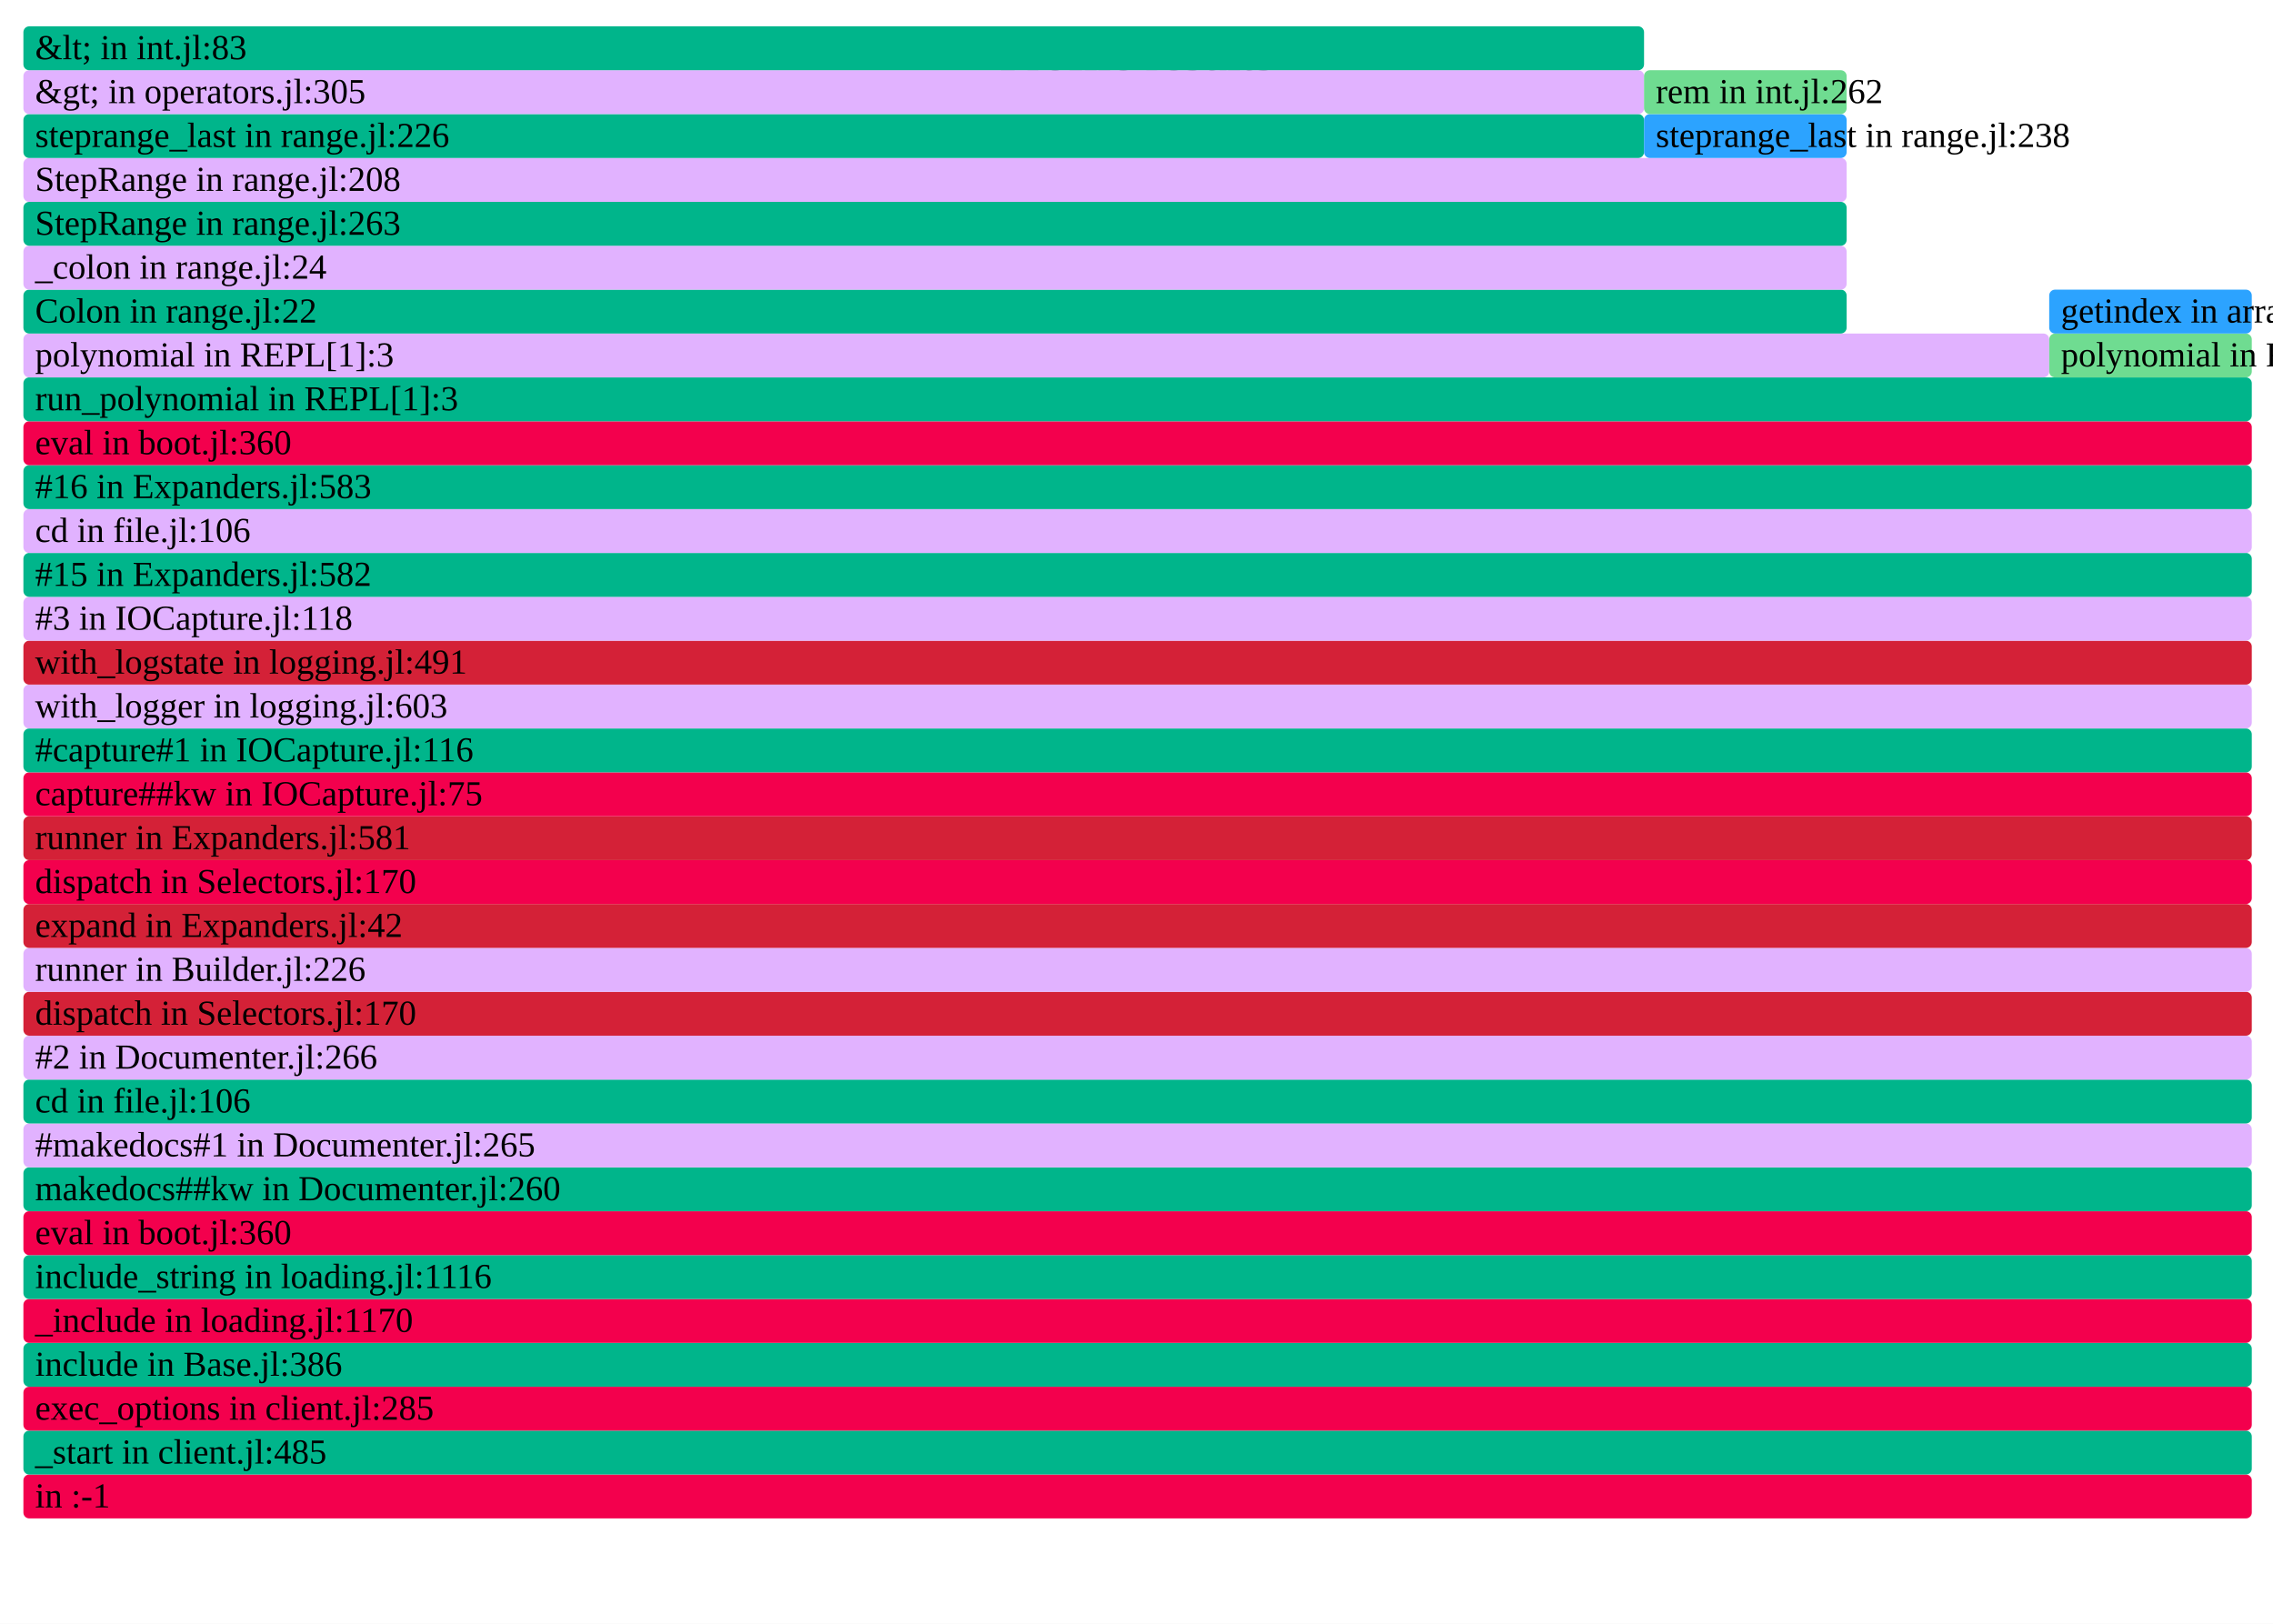
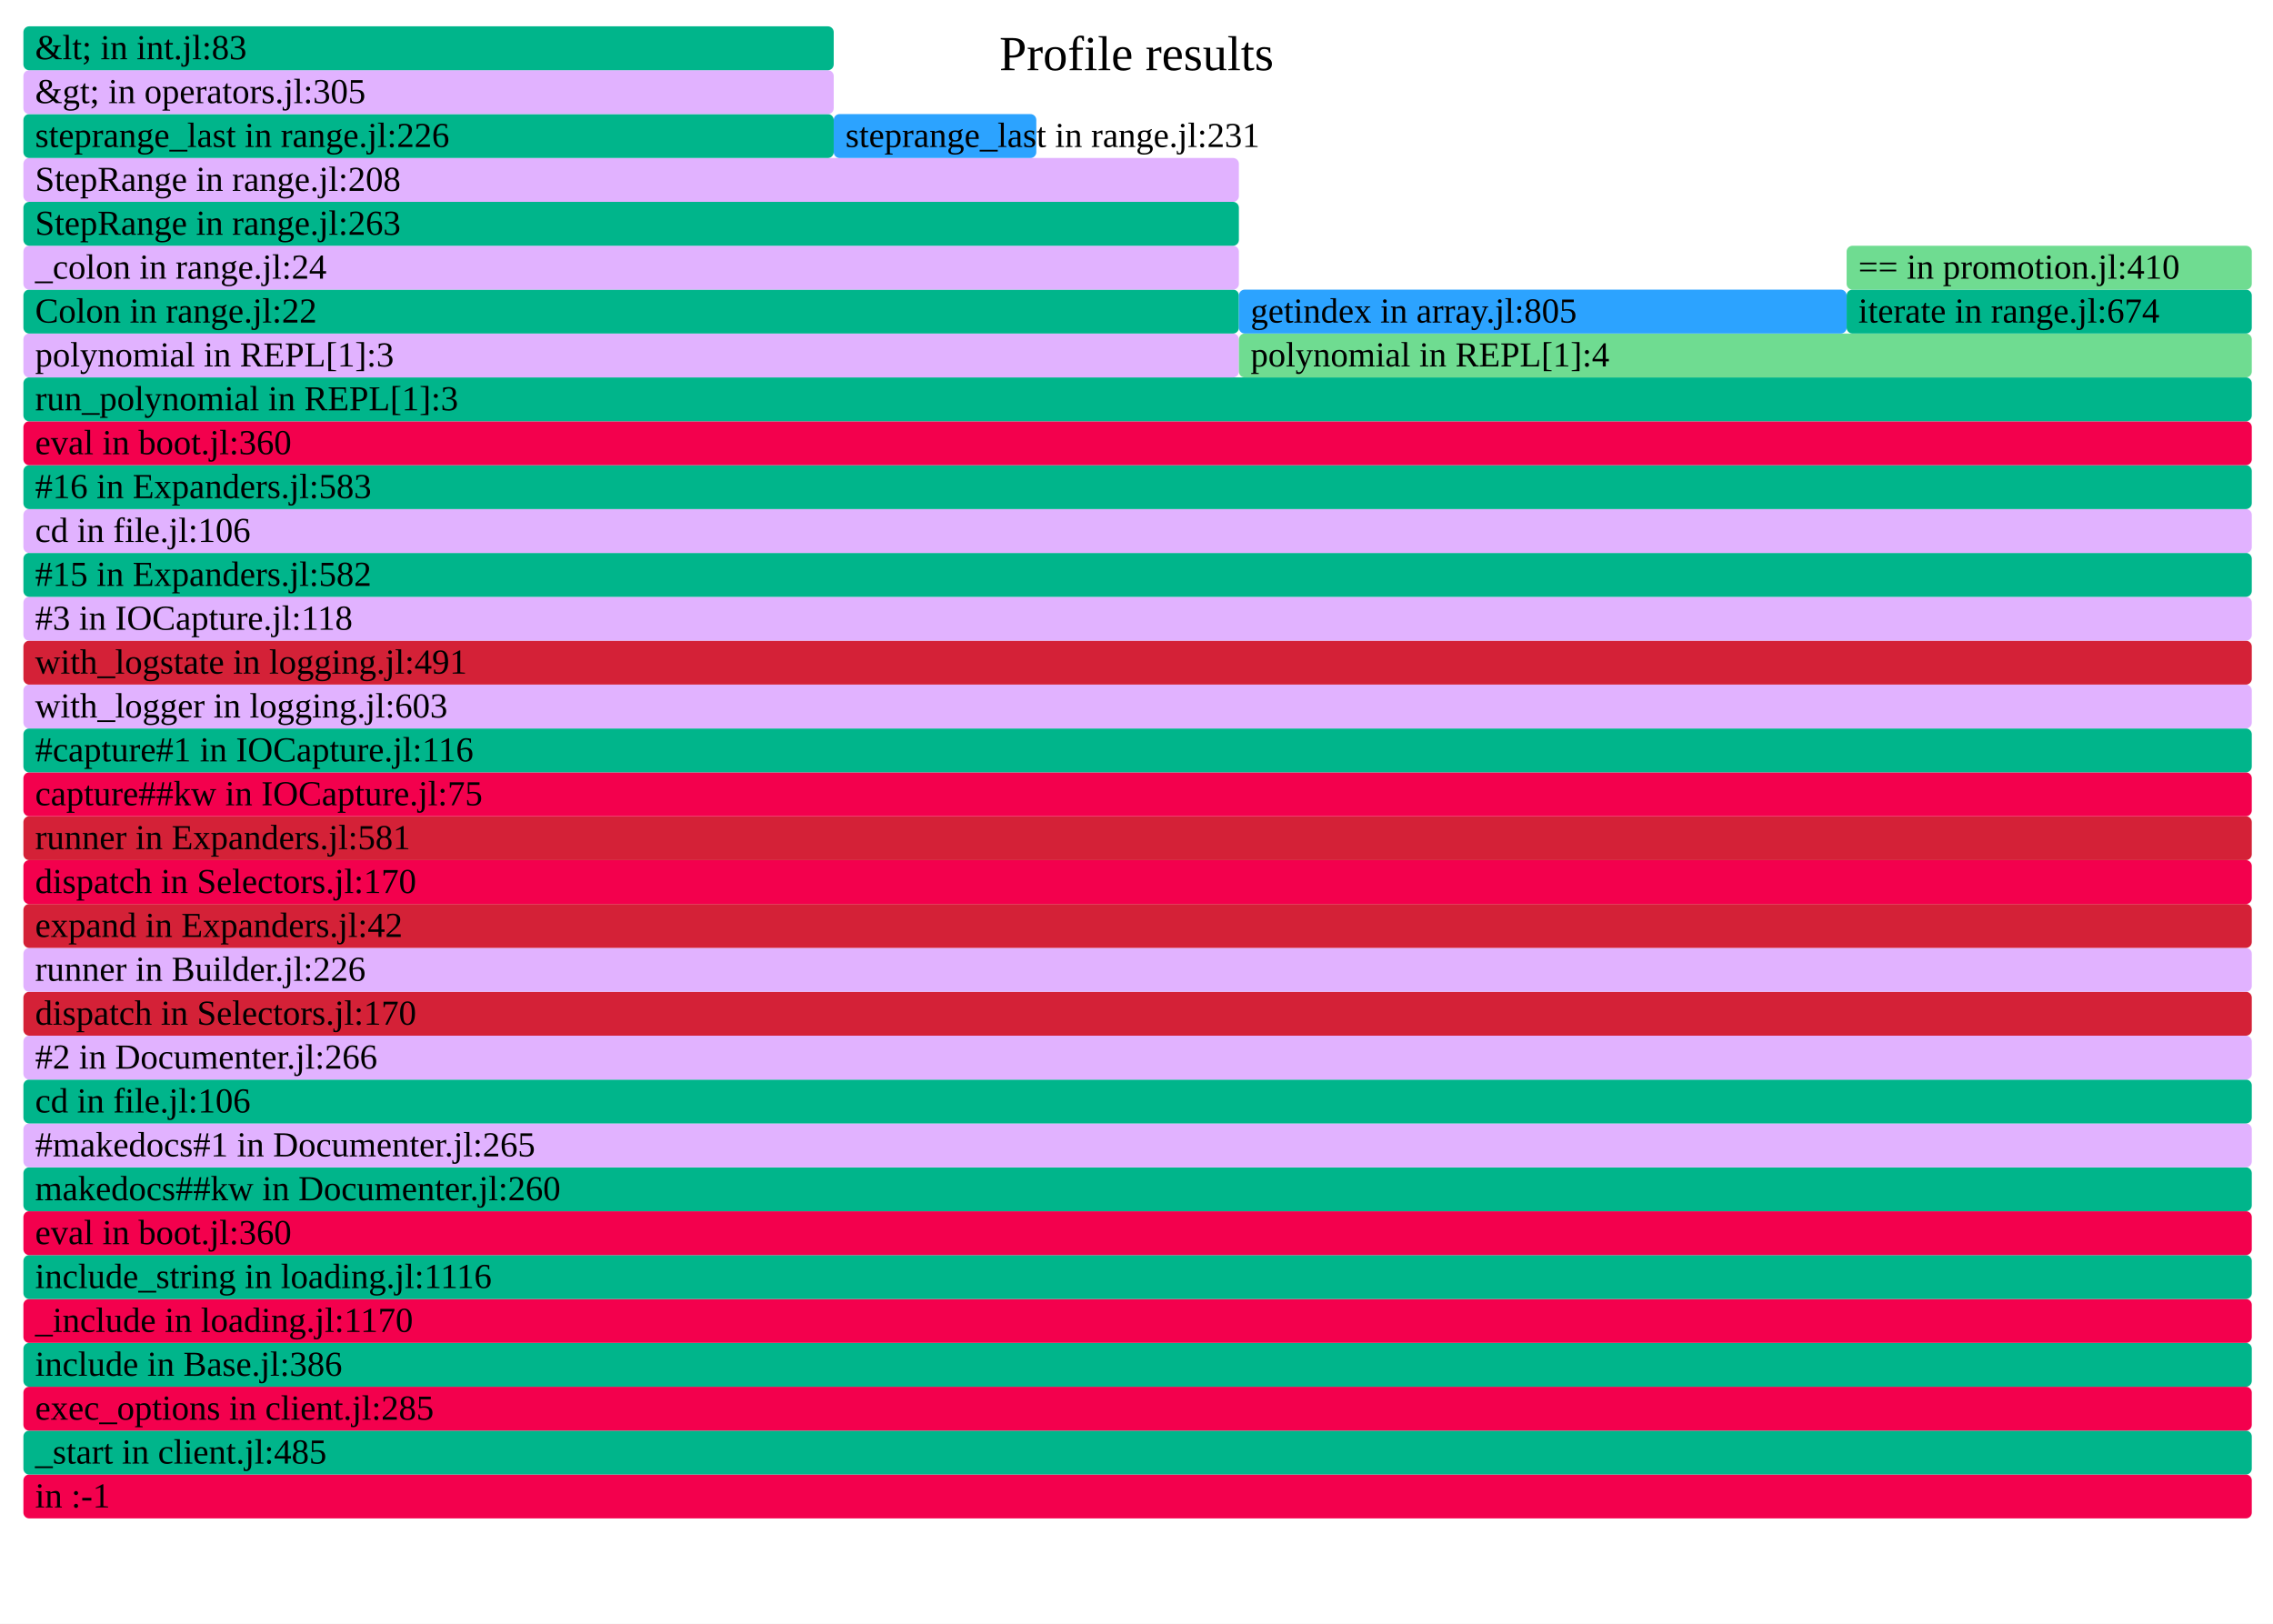
- <svg xmlns="http://www.w3.org/2000/svg" version="1.1" width="777" height="555" viewBox="0 0 777 555" id="fig-f8306e4139f3419b80d98212ad58d7d1">
+ <svg xmlns="http://www.w3.org/2000/svg" version="1.1" width="777" height="555" viewBox="0 0 777 555" id="fig-851cd611fbed425bad24cacbe2dbb1b6">
  <defs>
-     <clipPath id="fig-f8306e4139f3419b80d98212ad58d7d1-clip">
+     <clipPath id="fig-851cd611fbed425bad24cacbe2dbb1b6-clip">
      <rect x="0" y="0" width="777" height="555" />
    </clipPath>
  </defs>
  <style type="text/css">
-     #fig-f8306e4139f3419b80d98212ad58d7d1 text {
+     #fig-851cd611fbed425bad24cacbe2dbb1b6 text {
        pointer-events: none;
        font-family: inherit;
        font-size: 12px;
        fill: #000000;
    }
-     text#fig-f8306e4139f3419b80d98212ad58d7d1-caption {
+     text#fig-851cd611fbed425bad24cacbe2dbb1b6-caption {
        font-size: 16.8px;
        fill: #000000;
        text-anchor: middle;
    }
-     #fig-f8306e4139f3419b80d98212ad58d7d1-bg {
+     #fig-851cd611fbed425bad24cacbe2dbb1b6-bg {
        fill: #FFFFFF;
    }
-     #fig-f8306e4139f3419b80d98212ad58d7d1-viewport rect, #fig-f8306e4139f3419b80d98212ad58d7d1-viewport path {
+     #fig-851cd611fbed425bad24cacbe2dbb1b6-viewport rect, #fig-851cd611fbed425bad24cacbe2dbb1b6-viewport path {
        vector-effect: non-scaling-stroke;
        fill-opacity: 1;
    }
-     #fig-f8306e4139f3419b80d98212ad58d7d1-viewport text {
+     #fig-851cd611fbed425bad24cacbe2dbb1b6-viewport text {
        stroke: #000000;
        stroke-width: 0;
        stroke-opacity: 0.35;
    }
-     #fig-f8306e4139f3419b80d98212ad58d7d1-viewport rect:hover, #fig-f8306e4139f3419b80d98212ad58d7d1-viewport path:hover {
+     #fig-851cd611fbed425bad24cacbe2dbb1b6-viewport rect:hover, #fig-851cd611fbed425bad24cacbe2dbb1b6-viewport path:hover {
        fill-opacity: 0.75;
        stroke: #000000;
        stroke-width: 0.5;
    }
-     #fig-f8306e4139f3419b80d98212ad58d7d1-viewport + rect {
+     #fig-851cd611fbed425bad24cacbe2dbb1b6-viewport + rect {
        fill: #FFFFFF;
        opacity: 0.8;
    }
-     text#fig-f8306e4139f3419b80d98212ad58d7d1-details{
+     text#fig-851cd611fbed425bad24cacbe2dbb1b6-details{
        fill: #000000;
    }
</style>
-   <g id="fig-f8306e4139f3419b80d98212ad58d7d1-frame" clip-path="url(#fig-f8306e4139f3419b80d98212ad58d7d1-clip)">
-     <rect id="fig-f8306e4139f3419b80d98212ad58d7d1-bg" x="0" y="0" width="777" height="555" />
-     <text id="fig-f8306e4139f3419b80d98212ad58d7d1-caption" x="388.5" y="24">Profile results</text>
-     <g id="fig-f8306e4139f3419b80d98212ad58d7d1-viewport" transform="scale(1)">
+   <g id="fig-851cd611fbed425bad24cacbe2dbb1b6-frame" clip-path="url(#fig-851cd611fbed425bad24cacbe2dbb1b6-clip)">
+     <rect id="fig-851cd611fbed425bad24cacbe2dbb1b6-bg" x="0" y="0" width="777" height="555" />
+     <text id="fig-851cd611fbed425bad24cacbe2dbb1b6-caption" x="388.5" y="24">Profile results</text>
+     <g id="fig-851cd611fbed425bad24cacbe2dbb1b6-viewport" transform="scale(1)">
      <rect x="8" y="504" width="761.75" height="15" rx="2" fill="#F3004D" data-dinfo="" />
      <text x="8" dx="4" y="515.25"> in :-1</text>
      <rect x="8" y="489" width="761.75" height="15" rx="2" fill="#00B58B" data-dinfo="./" />
      <text x="8" dx="4" y="500.25">_start in client.jl:485</text>
      <rect x="8" y="474" width="761.75" height="15" rx="2" fill="#F3004D" data-dinfo="./" />
      <text x="8" dx="4" y="485.25">exec_options in client.jl:285</text>
      <rect x="8" y="459" width="761.75" height="15" rx="2" fill="#00B58B" data-dinfo="./" />
      <text x="8" dx="4" y="470.25">include in Base.jl:386</text>
      <rect x="8" y="444" width="761.75" height="15" rx="2" fill="#F3004D" data-dinfo="./" />
      <text x="8" dx="4" y="455.25">_include in loading.jl:1170</text>
      <rect x="8" y="429" width="761.75" height="15" rx="2" fill="#00B58B" data-dinfo="./" />
      <text x="8" dx="4" y="440.25">include_string in loading.jl:1116</text>
      <rect x="8" y="414" width="761.75" height="15" rx="2" fill="#F3004D" data-dinfo="./" />
      <text x="8" dx="4" y="425.25">eval in boot.jl:360</text>
      <rect x="8" y="399" width="761.75" height="15" rx="2" fill="#00B58B" data-dinfo="/home/runner/.julia/packages/Documenter/qdbx6/src/" />
      <text x="8" dx="4" y="410.25">makedocs##kw in Documenter.jl:260</text>
      <rect x="8" y="384" width="761.75" height="15" rx="2" fill="#E1B2FF" data-dinfo="/home/runner/.julia/packages/Documenter/qdbx6/src/" />
      <text x="8" dx="4" y="395.25">#makedocs#1 in Documenter.jl:265</text>
      <rect x="8" y="369" width="761.75" height="15" rx="2" fill="#00B58B" data-dinfo="./" />
      <text x="8" dx="4" y="380.25">cd in file.jl:106</text>
      <rect x="8" y="354" width="761.75" height="15" rx="2" fill="#E1B2FF" data-dinfo="/home/runner/.julia/packages/Documenter/qdbx6/src/" />
      <text x="8" dx="4" y="365.25">#2 in Documenter.jl:266</text>
      <rect x="8" y="339" width="761.75" height="15" rx="2" fill="#D42137" data-dinfo="/home/runner/.julia/packages/Documenter/qdbx6/src/Utilities/" />
      <text x="8" dx="4" y="350.25">dispatch in Selectors.jl:170</text>
      <rect x="8" y="324" width="761.75" height="15" rx="2" fill="#E1B2FF" data-dinfo="/home/runner/.julia/packages/Documenter/qdbx6/src/" />
      <text x="8" dx="4" y="335.25">runner in Builder.jl:226</text>
      <rect x="8" y="309" width="761.75" height="15" rx="2" fill="#D42137" data-dinfo="/home/runner/.julia/packages/Documenter/qdbx6/src/" />
      <text x="8" dx="4" y="320.25">expand in Expanders.jl:42</text>
      <rect x="8" y="294" width="761.75" height="15" rx="2" fill="#F3004D" data-dinfo="/home/runner/.julia/packages/Documenter/qdbx6/src/Utilities/" />
      <text x="8" dx="4" y="305.25">dispatch in Selectors.jl:170</text>
      <rect x="8" y="279" width="761.75" height="15" rx="2" fill="#D42137" data-dinfo="/home/runner/.julia/packages/Documenter/qdbx6/src/" />
      <text x="8" dx="4" y="290.25">runner in Expanders.jl:581</text>
      <rect x="8" y="264" width="761.75" height="15" rx="2" fill="#F3004D" data-dinfo="/home/runner/.julia/packages/IOCapture/sXY71/src/" />
      <text x="8" dx="4" y="275.25">capture##kw in IOCapture.jl:75</text>
      <rect x="8" y="249" width="761.75" height="15" rx="2" fill="#00B58B" data-dinfo="/home/runner/.julia/packages/IOCapture/sXY71/src/" />
      <text x="8" dx="4" y="260.25">#capture#1 in IOCapture.jl:116</text>
      <rect x="8" y="234" width="761.75" height="15" rx="2" fill="#E1B2FF" data-dinfo="./" />
      <text x="8" dx="4" y="245.25">with_logger in logging.jl:603</text>
      <rect x="8" y="219" width="761.75" height="15" rx="2" fill="#D42137" data-dinfo="./" />
      <text x="8" dx="4" y="230.25">with_logstate in logging.jl:491</text>
      <rect x="8" y="204" width="761.75" height="15" rx="2" fill="#E1B2FF" data-dinfo="/home/runner/.julia/packages/IOCapture/sXY71/src/" />
      <text x="8" dx="4" y="215.25">#3 in IOCapture.jl:118</text>
      <rect x="8" y="189" width="761.75" height="15" rx="2" fill="#00B58B" data-dinfo="/home/runner/.julia/packages/Documenter/qdbx6/src/" />
      <text x="8" dx="4" y="200.25">#15 in Expanders.jl:582</text>
      <rect x="8" y="174" width="761.75" height="15" rx="2" fill="#E1B2FF" data-dinfo="./" />
      <text x="8" dx="4" y="185.25">cd in file.jl:106</text>
      <rect x="8" y="159" width="761.75" height="15" rx="2" fill="#00B58B" data-dinfo="/home/runner/.julia/packages/Documenter/qdbx6/src/" />
      <text x="8" dx="4" y="170.25">#16 in Expanders.jl:583</text>
      <rect x="8" y="144" width="761.75" height="15" rx="2" fill="#F3004D" data-dinfo="./" />
      <text x="8" dx="4" y="155.25">eval in boot.jl:360</text>
      <rect x="8" y="129" width="761.75" height="15" rx="2" fill="#00B58B" data-dinfo="./" />
      <text x="8" dx="4" y="140.25">run_polynomial in REPL[1]:3</text>
-       <rect x="8" y="114" width="692.5" height="15" rx="2" fill="#E1B2FF" data-dinfo="./" />
+       <rect x="8" y="114" width="415.5" height="15" rx="2" fill="#E1B2FF" data-dinfo="./" />
      <text x="8" dx="4" y="125.25">polynomial in REPL[1]:3</text>
-       <rect x="8" y="99" width="623.25" height="15" rx="2" fill="#00B58B" data-dinfo="./" />
+       <rect x="8" y="99" width="415.5" height="15" rx="2" fill="#00B58B" data-dinfo="./" />
      <text x="8" dx="4" y="110.25">Colon in range.jl:22</text>
-       <rect x="8" y="84" width="623.25" height="15" rx="2" fill="#E1B2FF" data-dinfo="./" />
+       <rect x="8" y="84" width="415.5" height="15" rx="2" fill="#E1B2FF" data-dinfo="./" />
      <text x="8" dx="4" y="95.25">_colon in range.jl:24</text>
-       <rect x="8" y="69" width="623.25" height="15" rx="2" fill="#00B58B" data-dinfo="./" />
+       <rect x="8" y="69" width="415.5" height="15" rx="2" fill="#00B58B" data-dinfo="./" />
      <text x="8" dx="4" y="80.25">StepRange in range.jl:263</text>
-       <rect x="8" y="54" width="623.25" height="15" rx="2" fill="#E1B2FF" data-dinfo="./" />
+       <rect x="8" y="54" width="415.5" height="15" rx="2" fill="#E1B2FF" data-dinfo="./" />
      <text x="8" dx="4" y="65.25">StepRange in range.jl:208</text>
-       <rect x="8" y="39" width="554" height="15" rx="2" fill="#00B58B" data-dinfo="./" />
+       <rect x="8" y="39" width="277" height="15" rx="2" fill="#00B58B" data-dinfo="./" />
      <text x="8" dx="4" y="50.25">steprange_last in range.jl:226</text>
-       <rect x="8" y="24" width="554" height="15" rx="2" fill="#E1B2FF" data-dinfo="./" />
+       <rect x="8" y="24" width="277" height="15" rx="2" fill="#E1B2FF" data-dinfo="./" />
      <text x="8" dx="4" y="35.25">&amp;gt; in operators.jl:305</text>
-       <rect x="8" y="9" width="554" height="15" rx="2" fill="#00B58B" data-dinfo="./" />
+       <rect x="8" y="9" width="277" height="15" rx="2" fill="#00B58B" data-dinfo="./" />
      <text x="8" dx="4" y="20.25">&amp;lt; in int.jl:83</text>
-       <rect x="562" y="39" width="69.25" height="15" rx="2" fill="#2CA3FF" data-dinfo="./" />
-       <text x="562" dx="4" y="50.25">steprange_last in range.jl:238</text>
-       <rect x="562" y="24" width="69.25" height="15" rx="2" fill="#6FDC91" data-dinfo="./" />
-       <text x="562" dx="4" y="35.25">rem in int.jl:262</text>
-       <rect x="700.5" y="114" width="69.25" height="15" rx="2" fill="#6FDC91" data-dinfo="./" />
-       <text x="700.5" dx="4" y="125.25">polynomial in REPL[1]:4</text>
-       <rect x="700.5" y="99" width="69.25" height="15" rx="2" fill="#2CA3FF" data-dinfo="./" />
-       <text x="700.5" dx="4" y="110.25">getindex in array.jl:805</text>
+       <rect x="285" y="39" width="69.25" height="15" rx="2" fill="#2CA3FF" data-dinfo="./" />
+       <text x="285" dx="4" y="50.25">steprange_last in range.jl:231</text>
+       <rect x="423.5" y="114" width="346.25" height="15" rx="2" fill="#6FDC91" data-dinfo="./" />
+       <text x="423.5" dx="4" y="125.25">polynomial in REPL[1]:4</text>
+       <rect x="423.5" y="99" width="207.75" height="15" rx="2" fill="#2CA3FF" data-dinfo="./" />
+       <text x="423.5" dx="4" y="110.25">getindex in array.jl:805</text>
+       <rect x="631.25" y="99" width="138.5" height="15" rx="2" fill="#00B58B" data-dinfo="./" />
+       <text x="631.25" dx="4" y="110.25">iterate in range.jl:674</text>
+       <rect x="631.25" y="84" width="138.5" height="15" rx="2" fill="#6FDC91" data-dinfo="./" />
+       <text x="631.25" dx="4" y="95.25">== in promotion.jl:410</text>
    </g>
  </g>
</svg>
